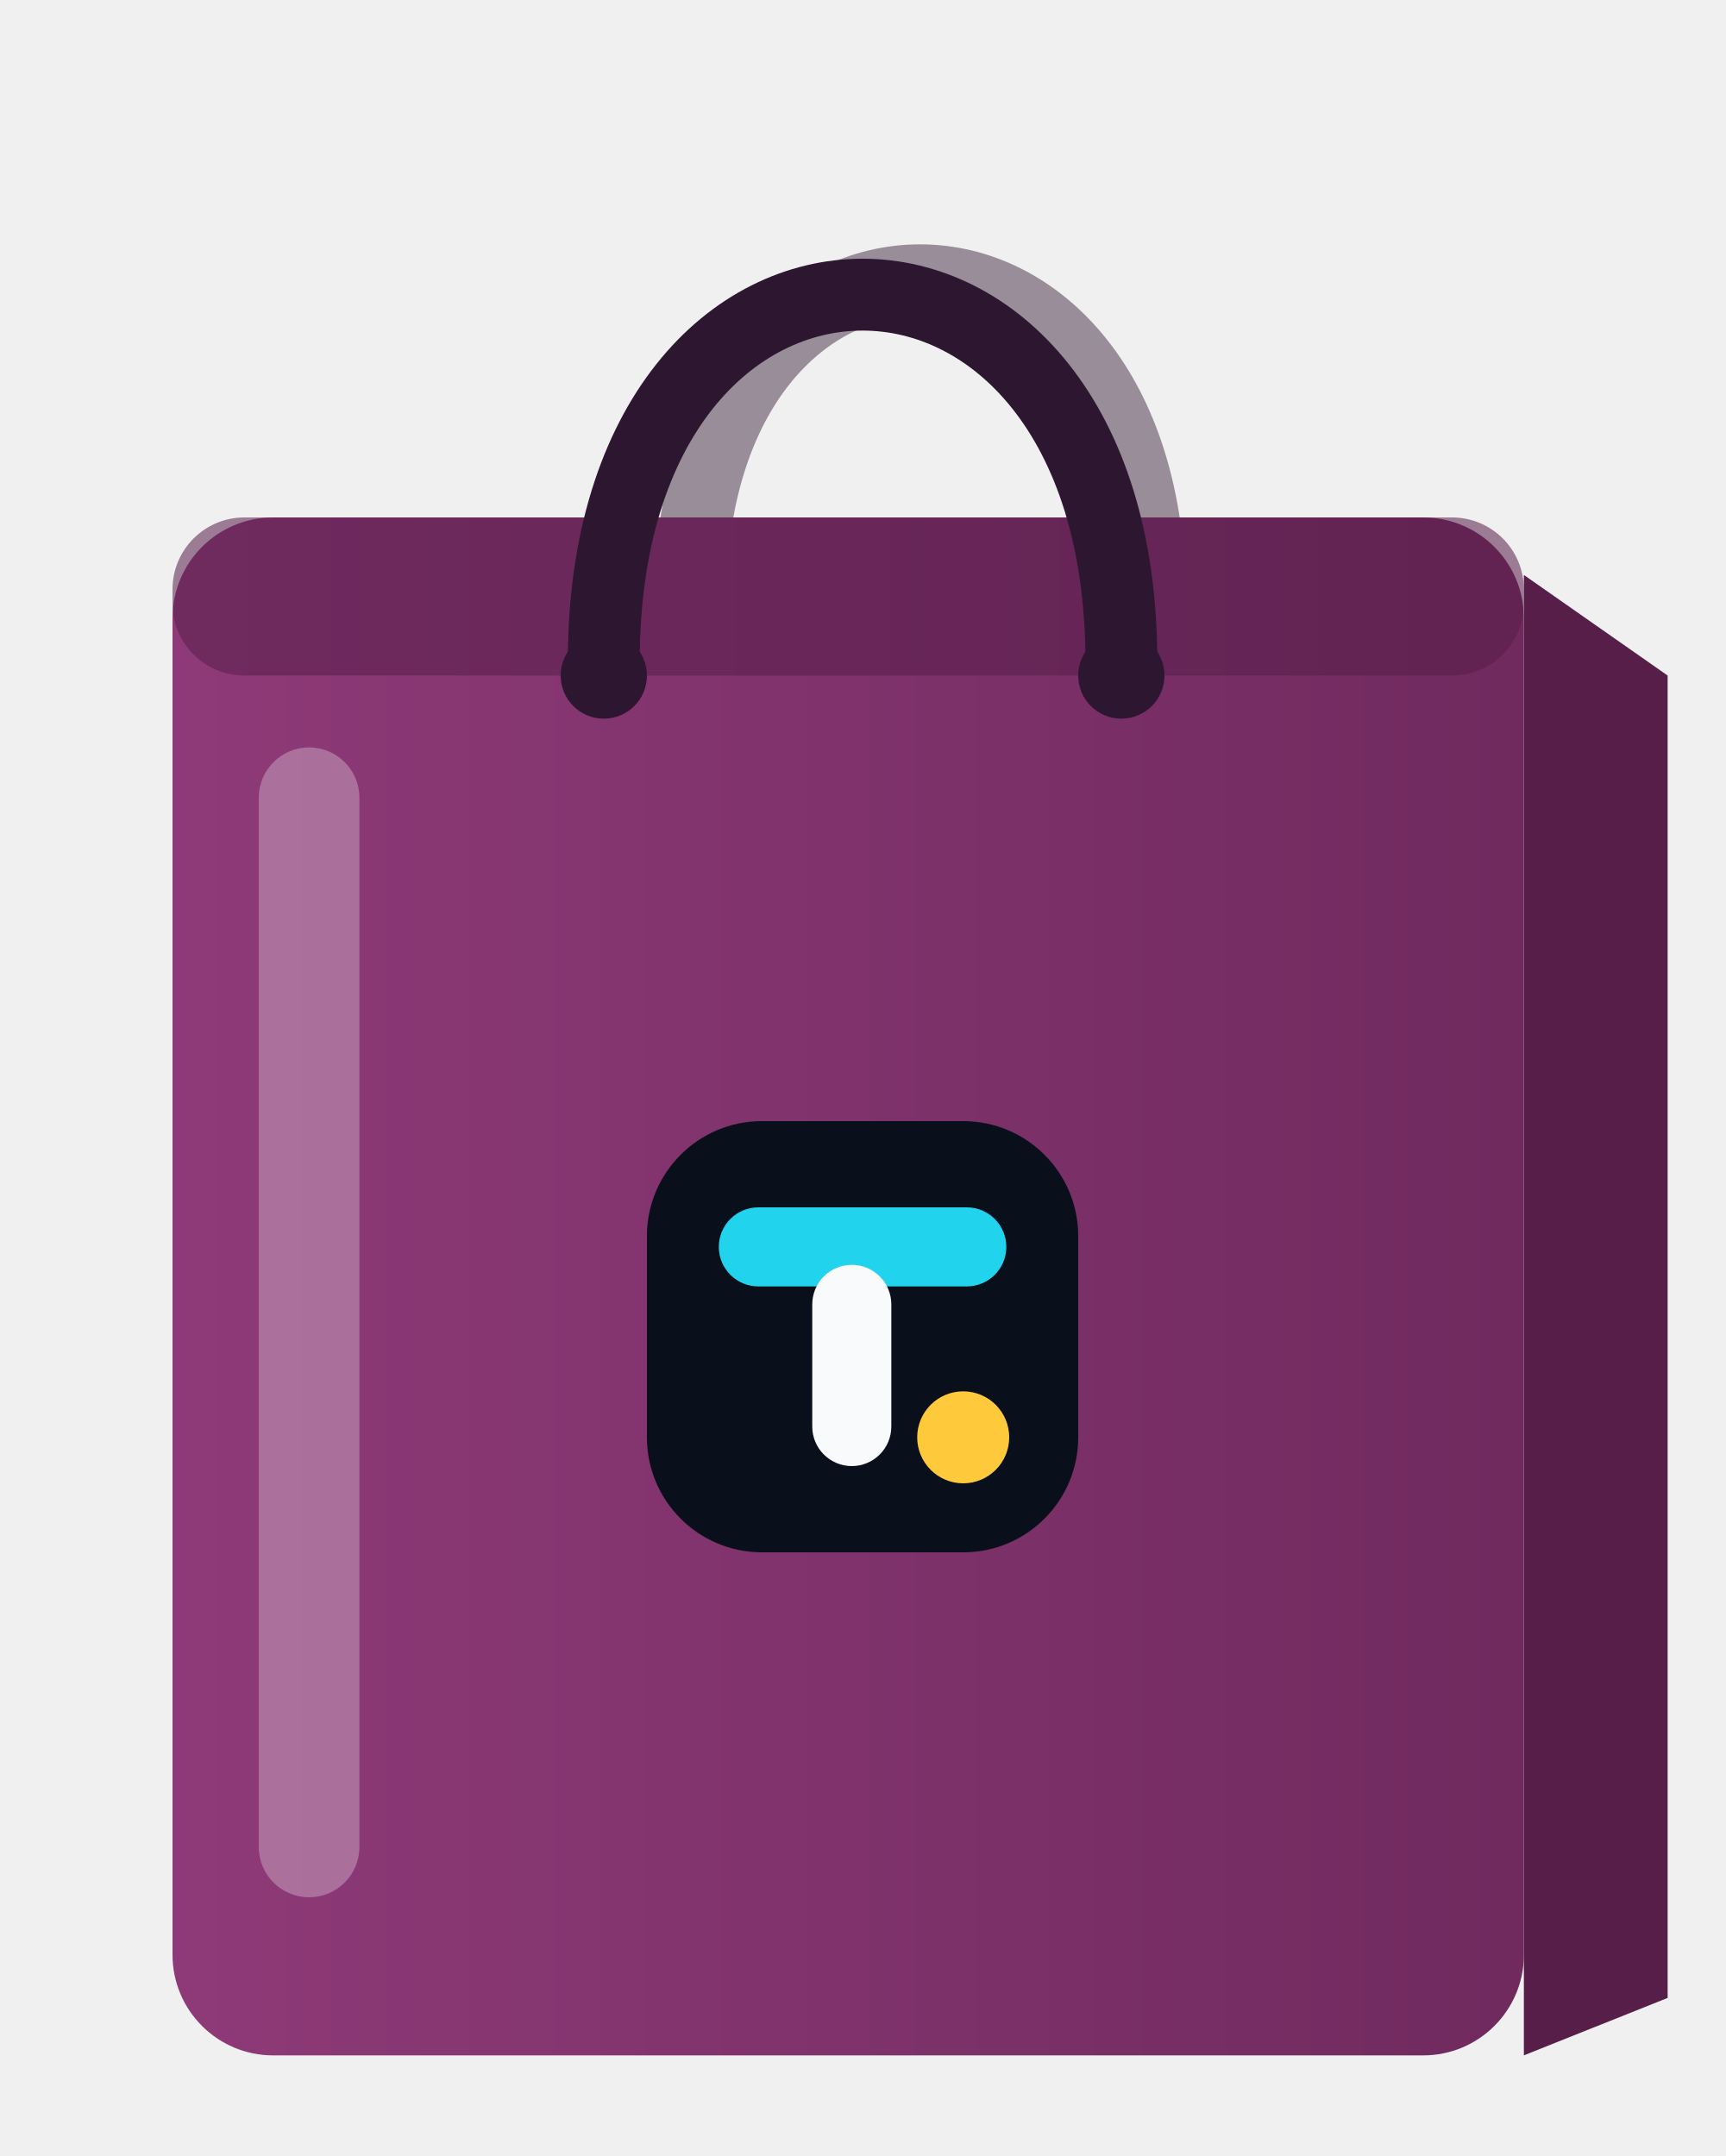
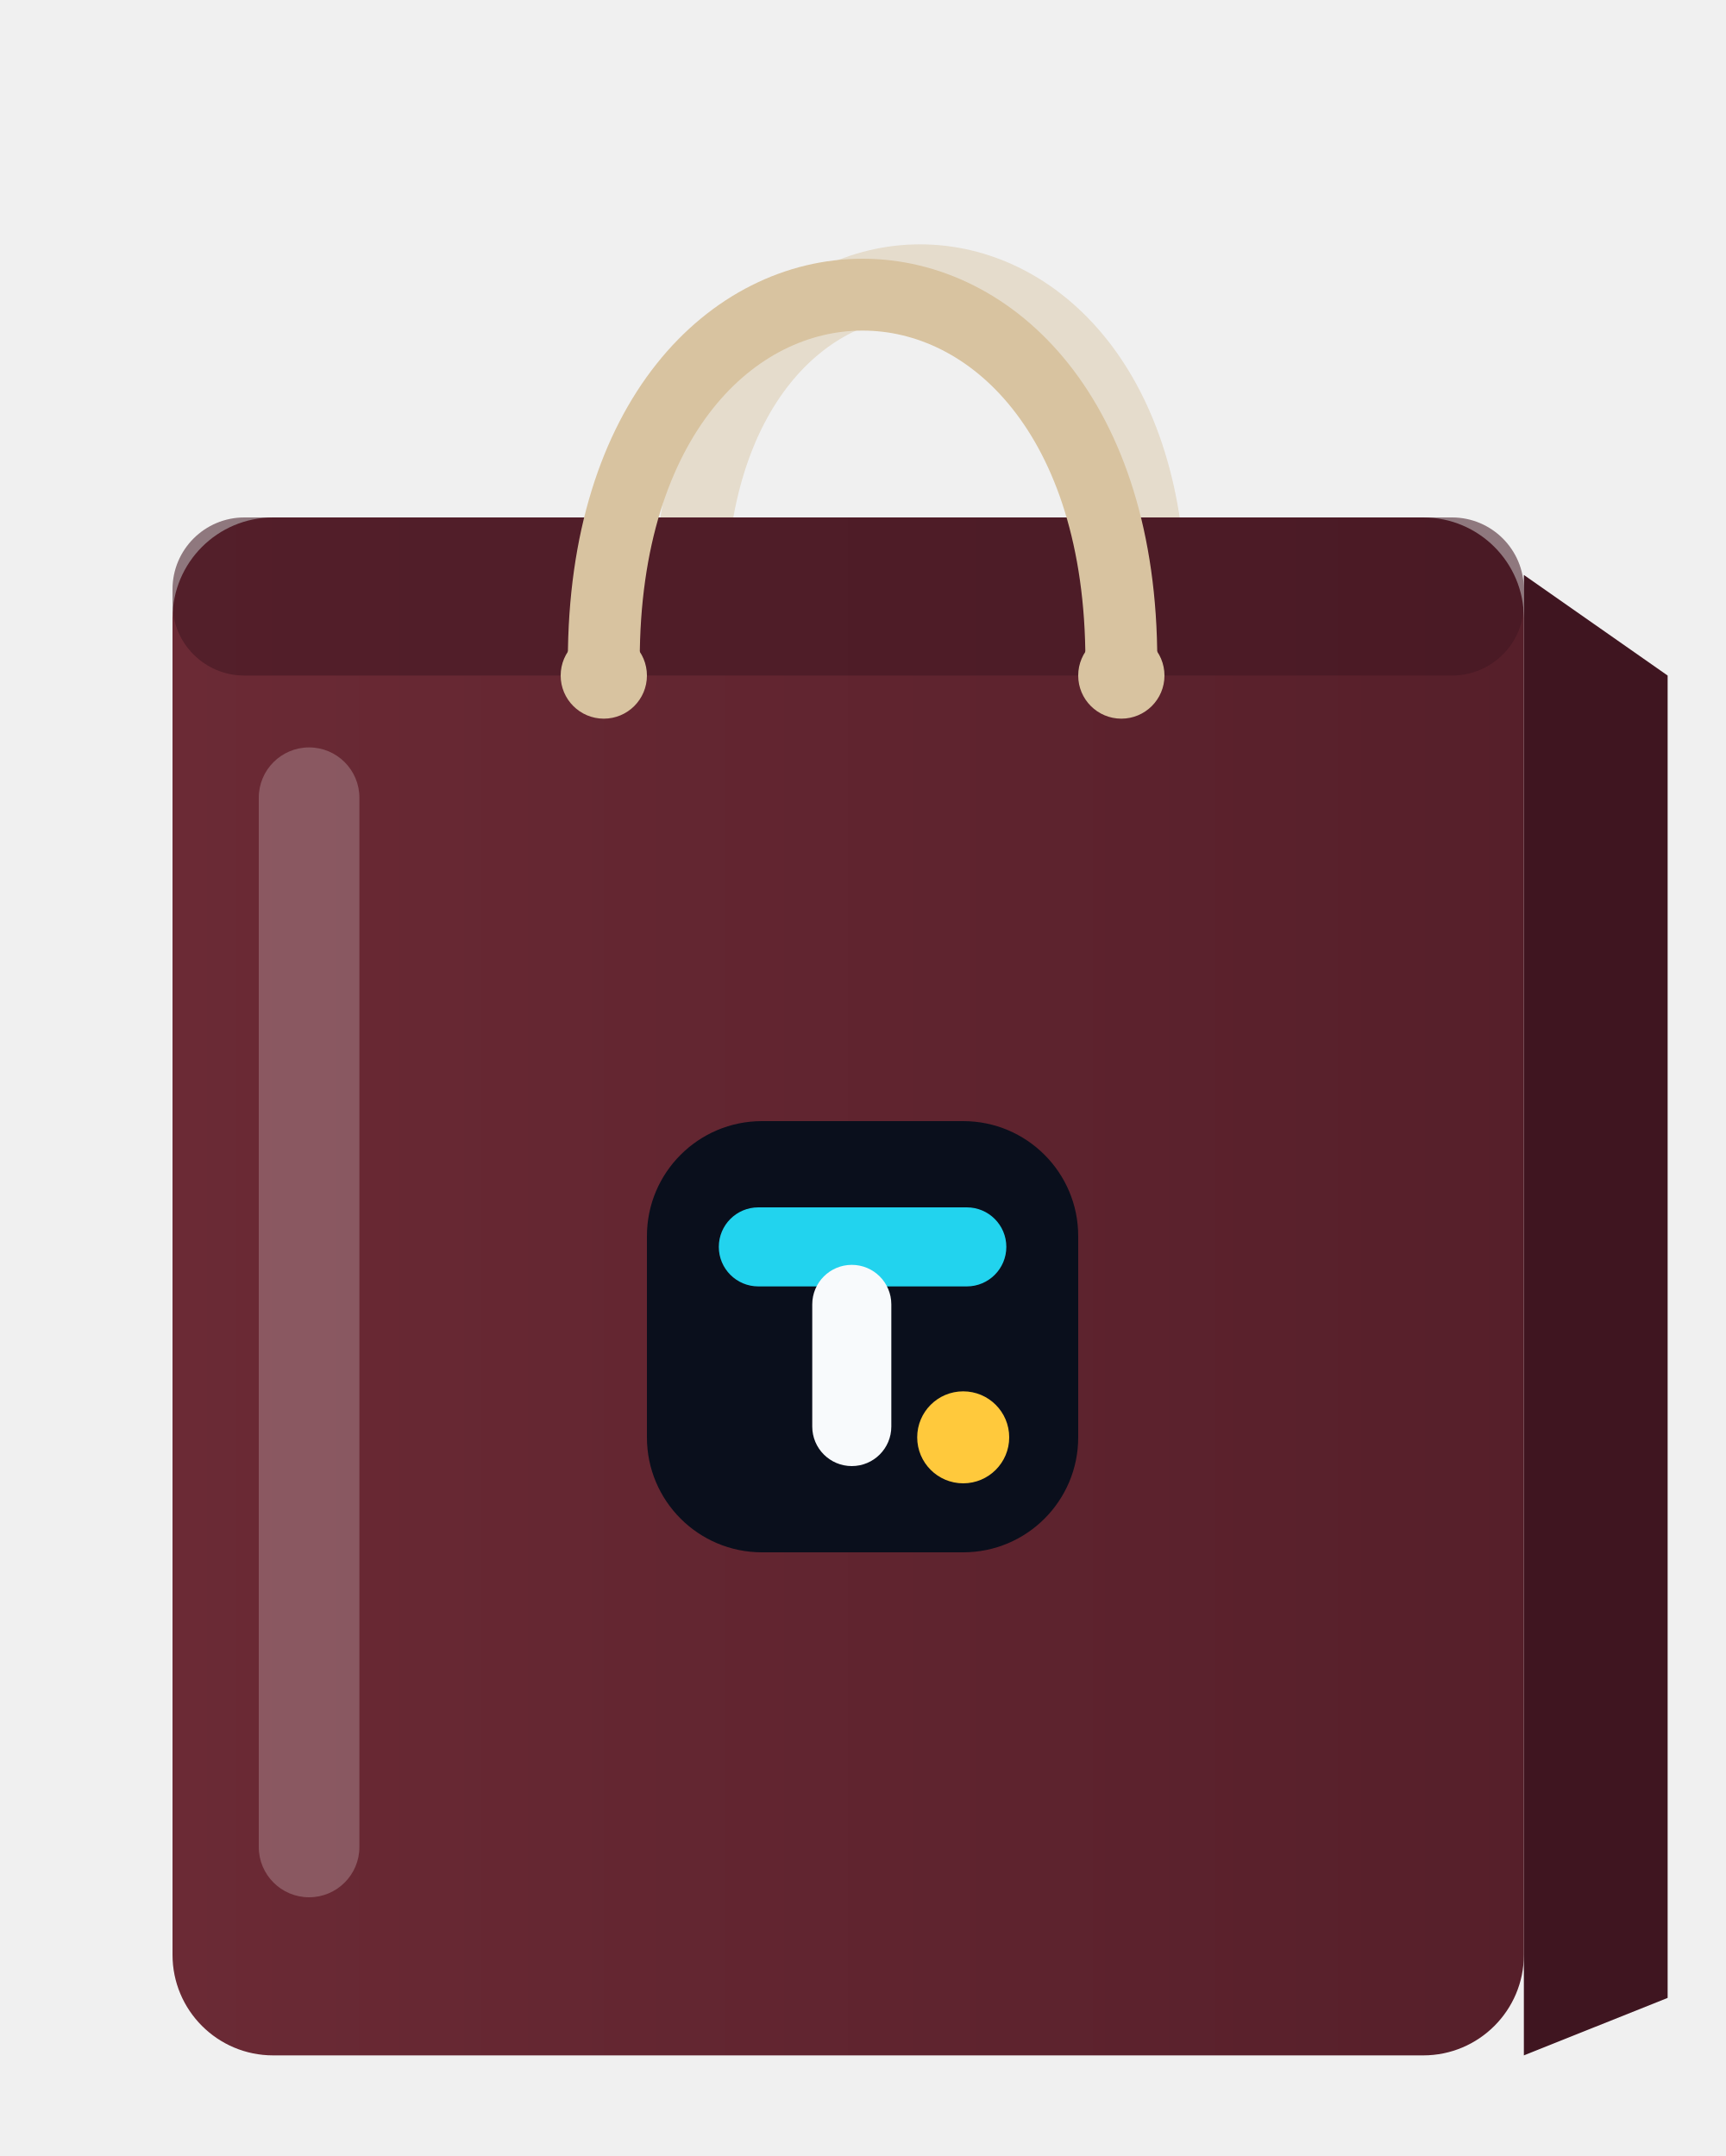
<svg xmlns="http://www.w3.org/2000/svg" viewBox="0 0 120 150">
  <defs>
    <linearGradient id="g" x1="0" y1="0" x2="1" y2="0">
-       <stop offset="0" stop-color="#8E3A78" />
-       <stop offset="1" stop-color="#702A5E" />
+       <stop offset="0" stop-color="#6B2A35" />
+       <stop offset="1" stop-color="#561F2A" />
    </linearGradient>
  </defs>
-   <path d="M44 44 C44 14 76 14 76 44" fill="none" stroke="#2D1630" stroke-opacity=".45" stroke-width="5" stroke-linecap="round" transform="translate(4 -2)" />
-   <path d="M106 40 L116 47 L116 139 L106 143 Z" fill="#561E48" />
+   <path d="M44 44 C44 14 76 14 76 44" fill="none" stroke="#D8C3A0" stroke-opacity=".45" stroke-width="5" stroke-linecap="round" transform="translate(4 -2)" />
+   <path d="M106 40 L116 47 L116 139 L106 143 Z" fill="#3F1520" />
  <rect x="12" y="36" width="94" height="107" rx="7" fill="url(#g)" />
-   <rect x="12" y="36" width="94" height="11" rx="5" fill="#561E48" opacity=".55" />
-   <rect x="18" y="52" width="7" height="80" rx="3.5" fill="#fff" opacity=".28" />
-   <path d="M42 46 C42 12 78 12 78 46" fill="none" stroke="#2D1630" stroke-width="5" stroke-linecap="round" />
-   <circle cx="42" cy="47" r="3" fill="#2D1630" />
-   <circle cx="78" cy="47" r="3" fill="#2D1630" />
+   <rect x="12" y="36" width="94" height="11" rx="5" fill="#3F1520" opacity=".55" />
+   <rect x="18" y="52" width="7" height="80" rx="3.5" fill="#fff" opacity=".22" />
+   <path d="M42 46 C42 12 78 12 78 46" fill="none" stroke="#D8C3A0" stroke-width="5" stroke-linecap="round" />
+   <circle cx="42" cy="47" r="3" fill="#D8C3A0" />
+   <circle cx="78" cy="47" r="3" fill="#D8C3A0" />
  <rect x="45" y="78" width="30" height="30" rx="8" fill="#0A0F1C" />
  <rect x="50" y="84" width="20" height="5.5" rx="2.75" fill="#22D3EE" />
  <rect x="56.5" y="88" width="5.5" height="14" rx="2.75" fill="#F8FAFC" />
  <circle cx="67" cy="100" r="3.2" fill="#FFC93C" />
</svg>
